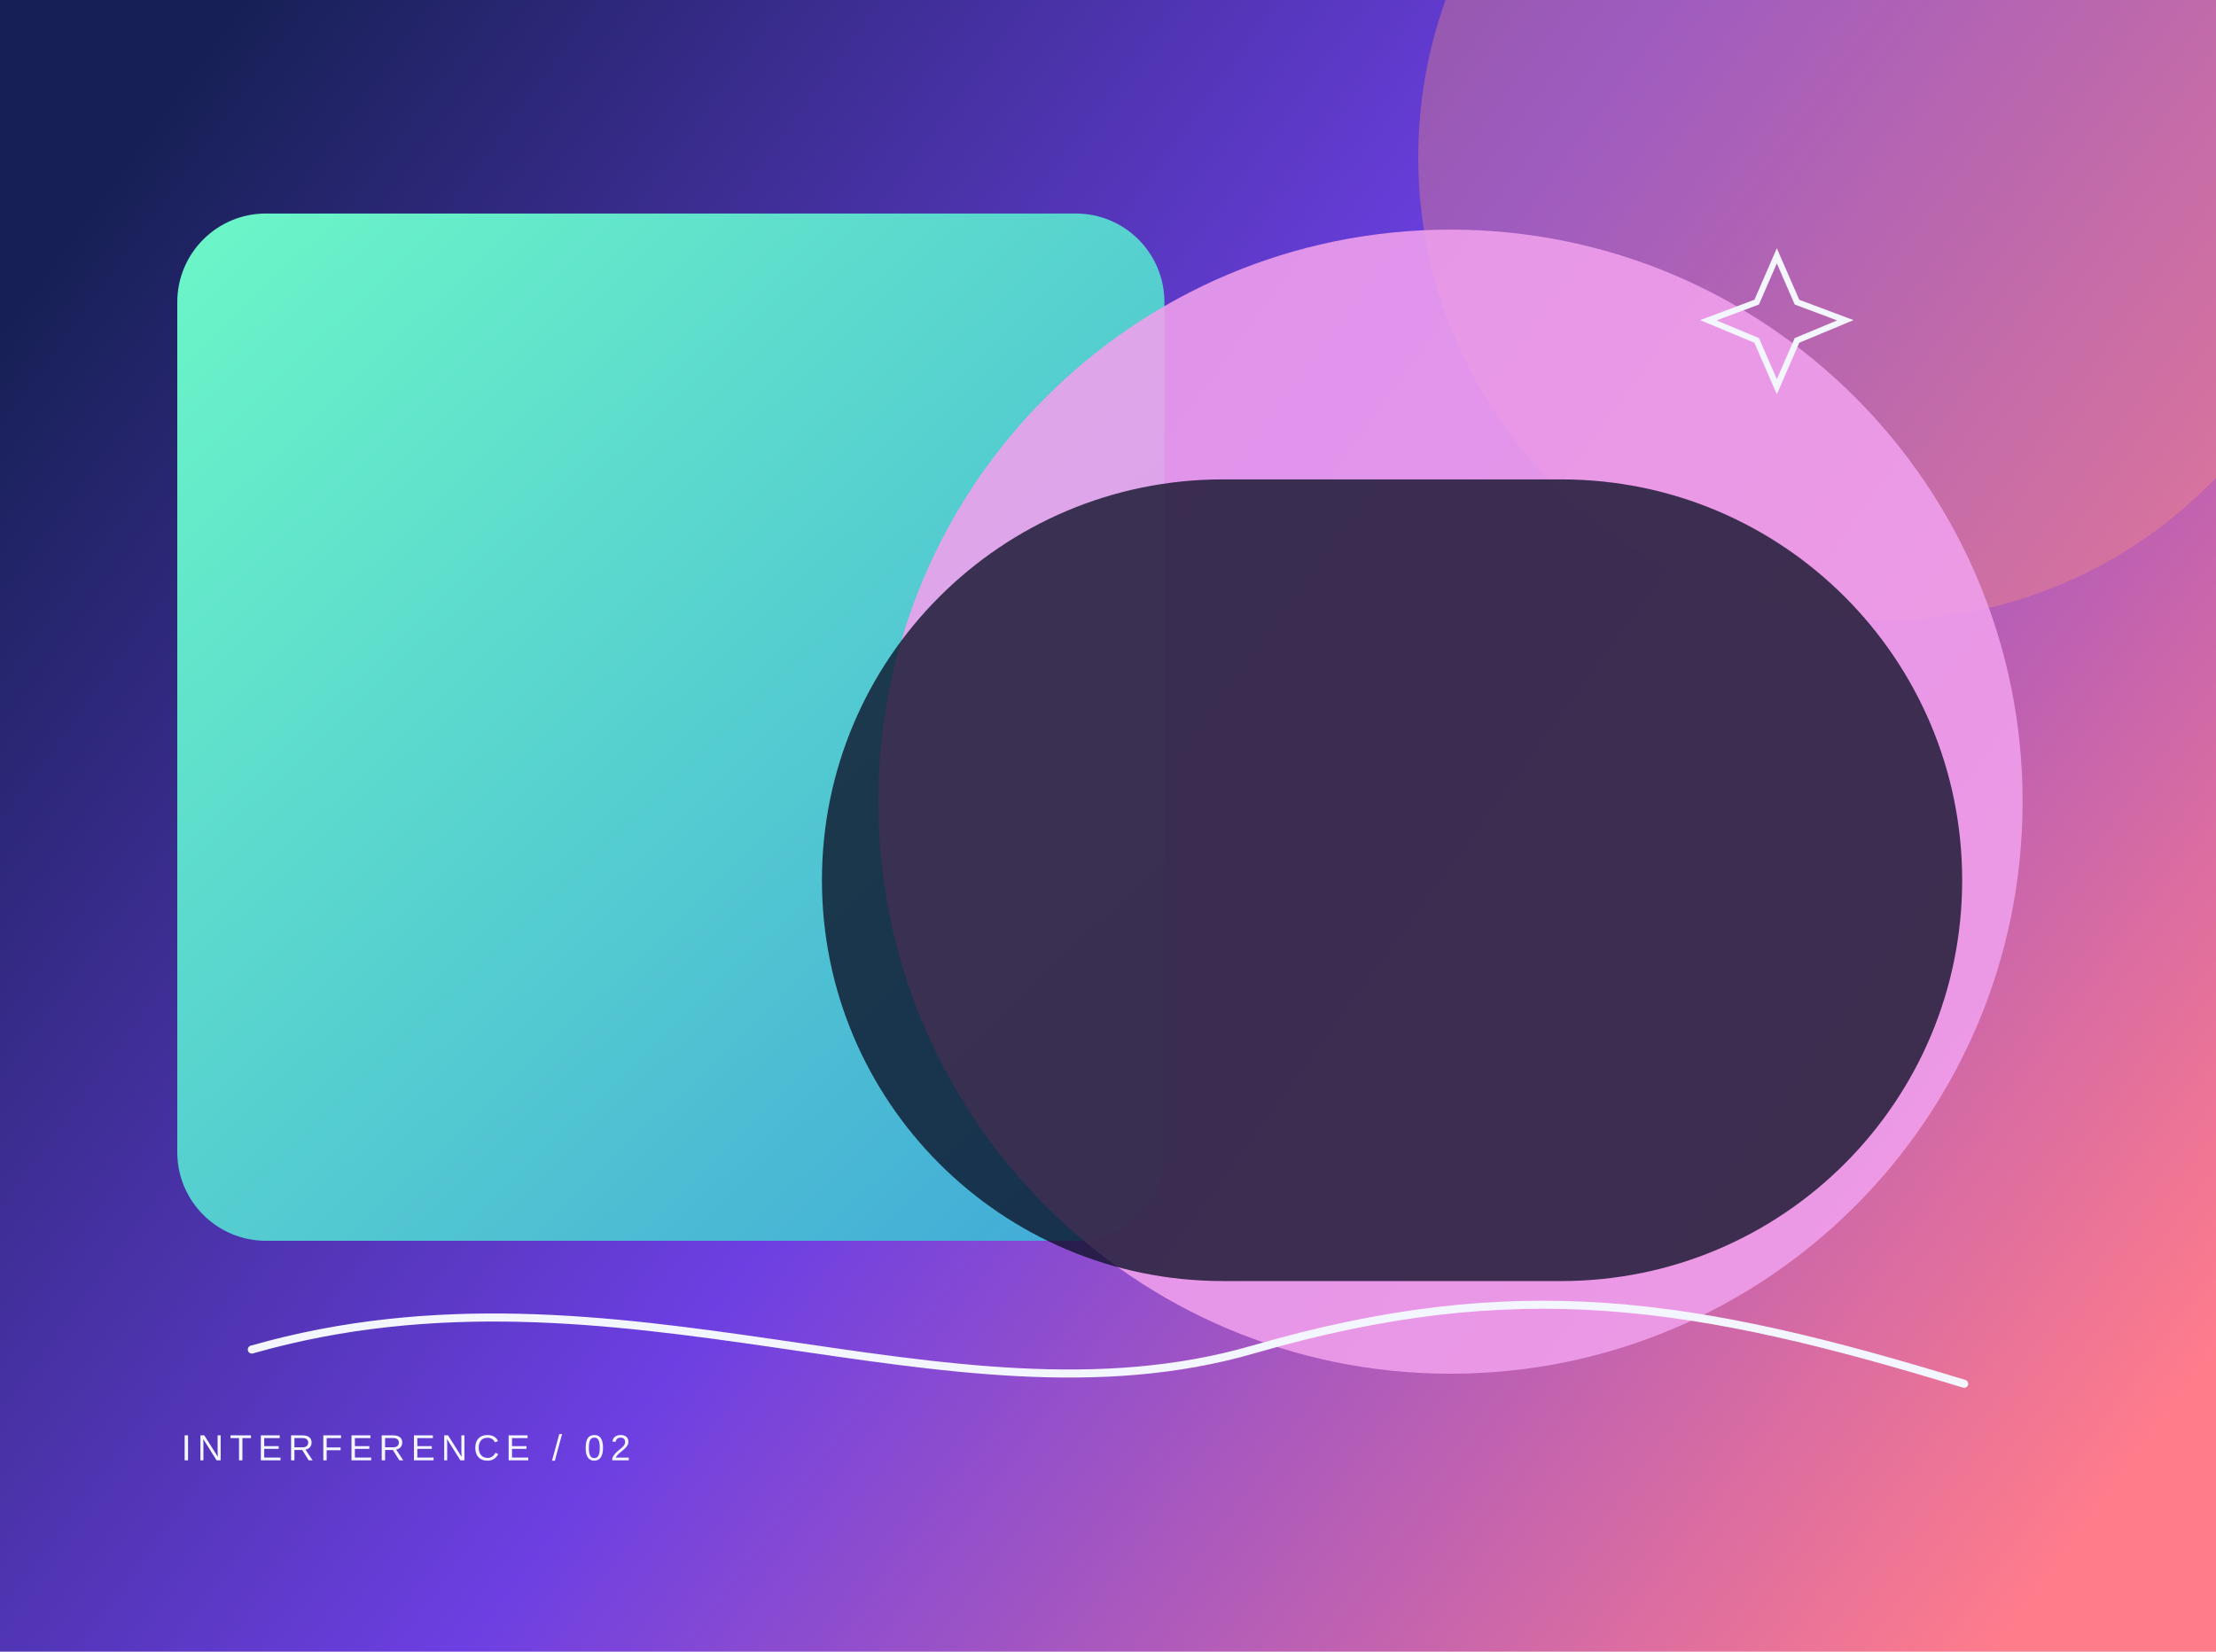
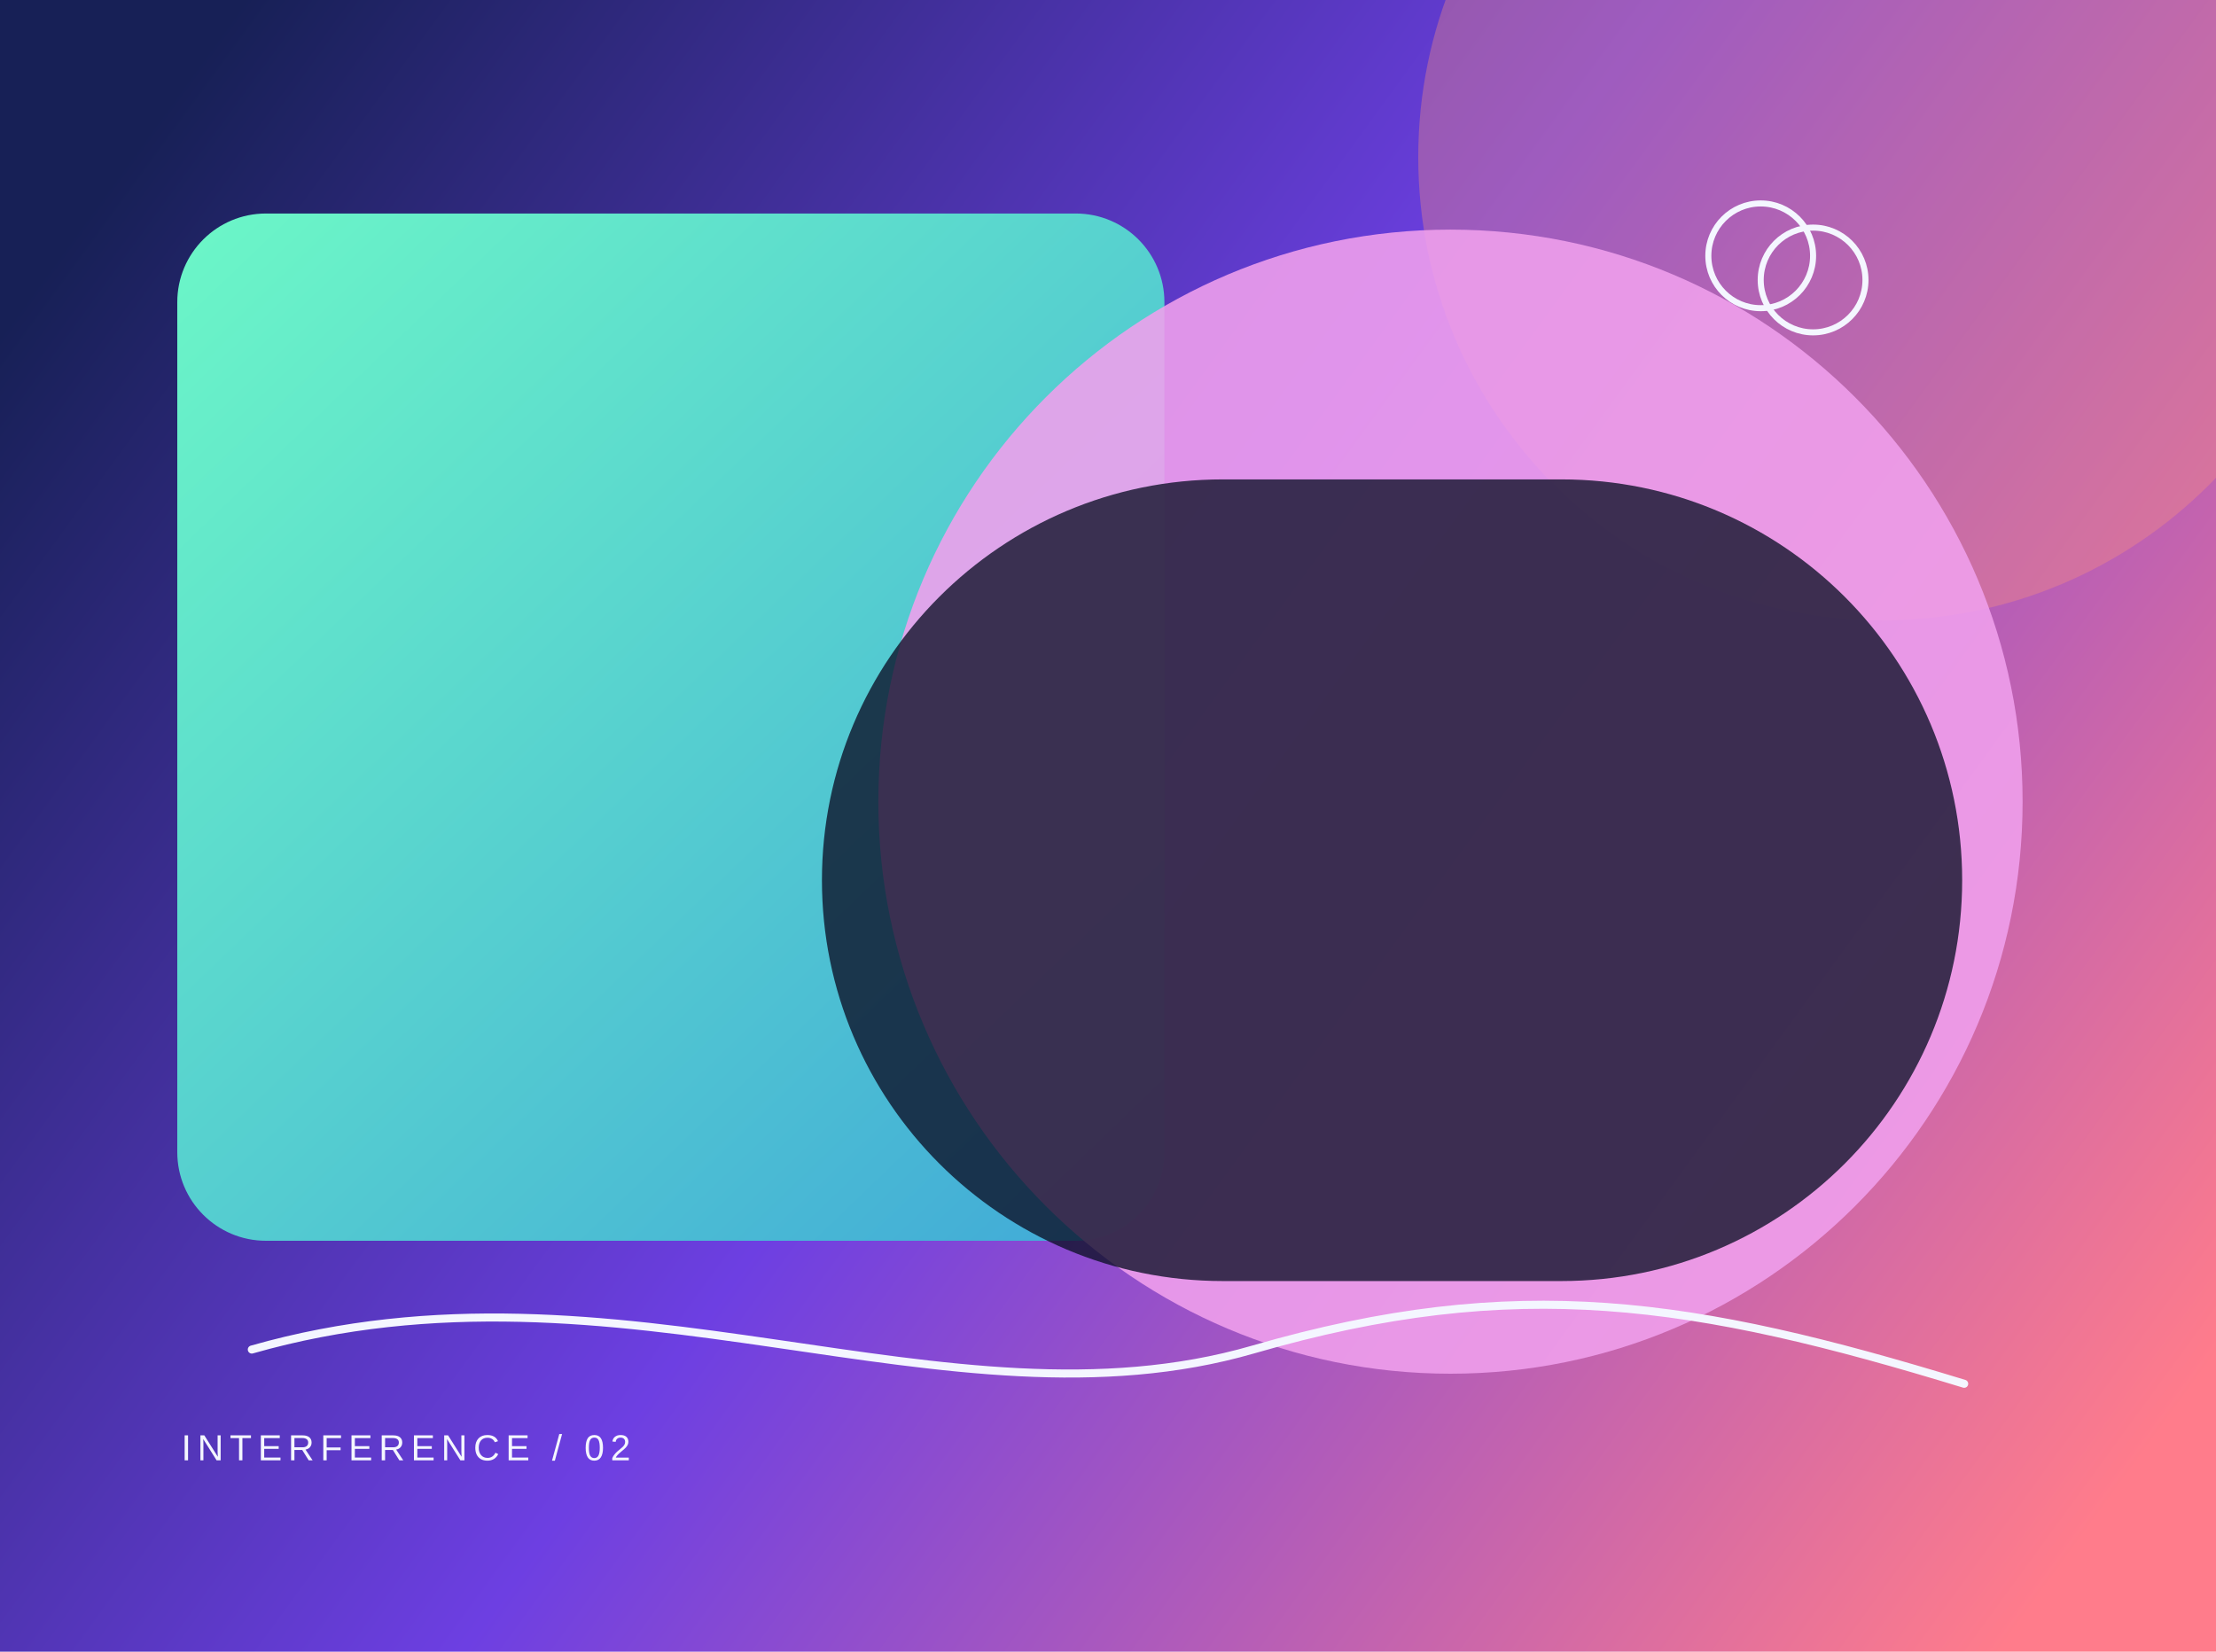
<svg xmlns="http://www.w3.org/2000/svg" width="1100" height="820" viewBox="0 0 1100 820">
  <defs>
    <linearGradient id="bg" x1="70" y1="70" x2="1030" y2="770" gradientUnits="userSpaceOnUse">
      <stop stop-color="#172056" />
      <stop offset=".48" stop-color="#6d3fe2" />
      <stop offset="1" stop-color="#ff7c8b" />
    </linearGradient>
    <linearGradient id="mint" x1="88" y1="106" x2="578" y2="616" gradientUnits="userSpaceOnUse">
      <stop stop-color="#6cf7c7" />
      <stop offset="1" stop-color="#40a8d8" />
    </linearGradient>
  </defs>
  <rect width="1100" height="820" fill="url(#bg)" />
  <circle cx="934" cy="78" r="230" fill="#ff927b" opacity=".34" />
  <rect x="88" y="106" width="490" height="510" rx="44" fill="url(#mint)" />
  <circle cx="720" cy="398" r="284" fill="#f0a0ed" opacity=".88" />
  <rect x="408" y="238" width="566" height="398" rx="199" fill="#0b1026" opacity=".78" />
  <path d="M125 670c182-52 345 44 497 0 131-38 219-24 353 17" fill="none" stroke="#f4f6ff" stroke-width="4" stroke-linecap="round" />
-   <path d="m882 127 10 23 24 9-24 10-10 23-10-23-24-10 24-9 10-23Z" fill="none" stroke="#f4f6ff" stroke-width="3" />
+   <circle cx="874" cy="127" r="26" fill="none" stroke="#f4f6ff" stroke-width="3" />
+   <circle cx="900" cy="139" r="26" fill="none" stroke="#f4f6ff" stroke-width="3" />
  <text x="90" y="725" fill="#f4f6ff" font-family="Arial, sans-serif" font-size="18" letter-spacing="3">INTERFERENCE / 02</text>
</svg>
